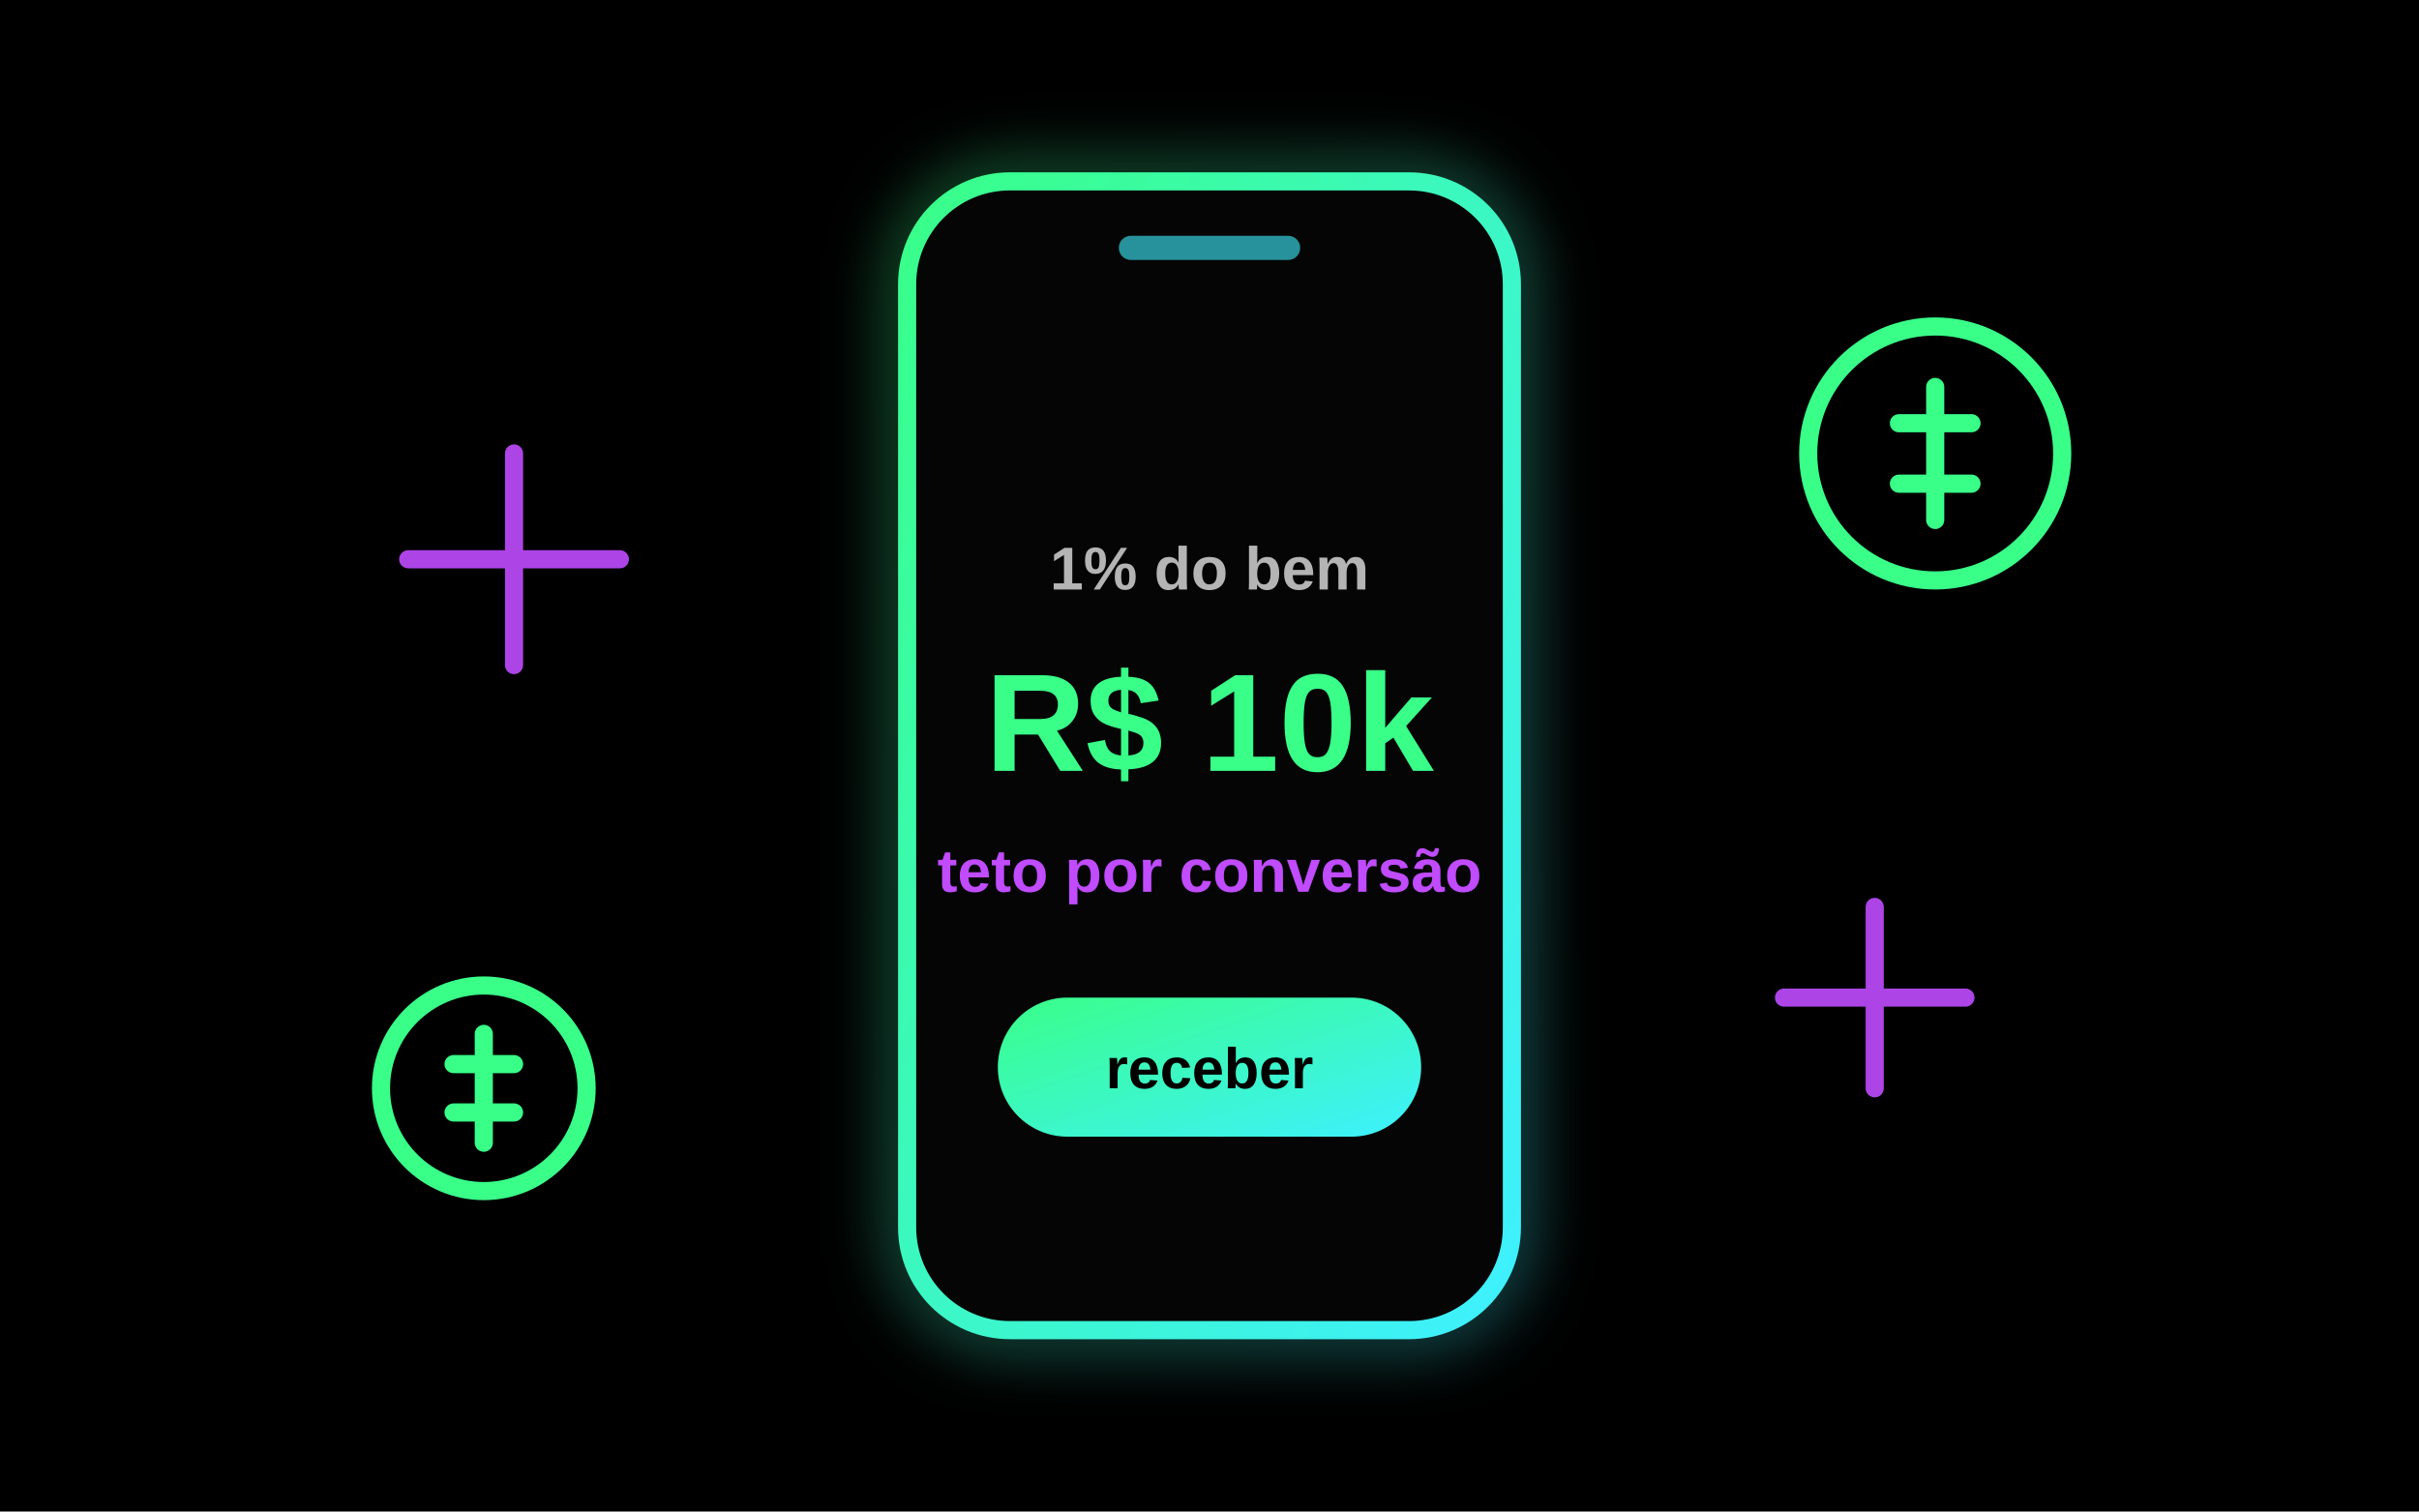
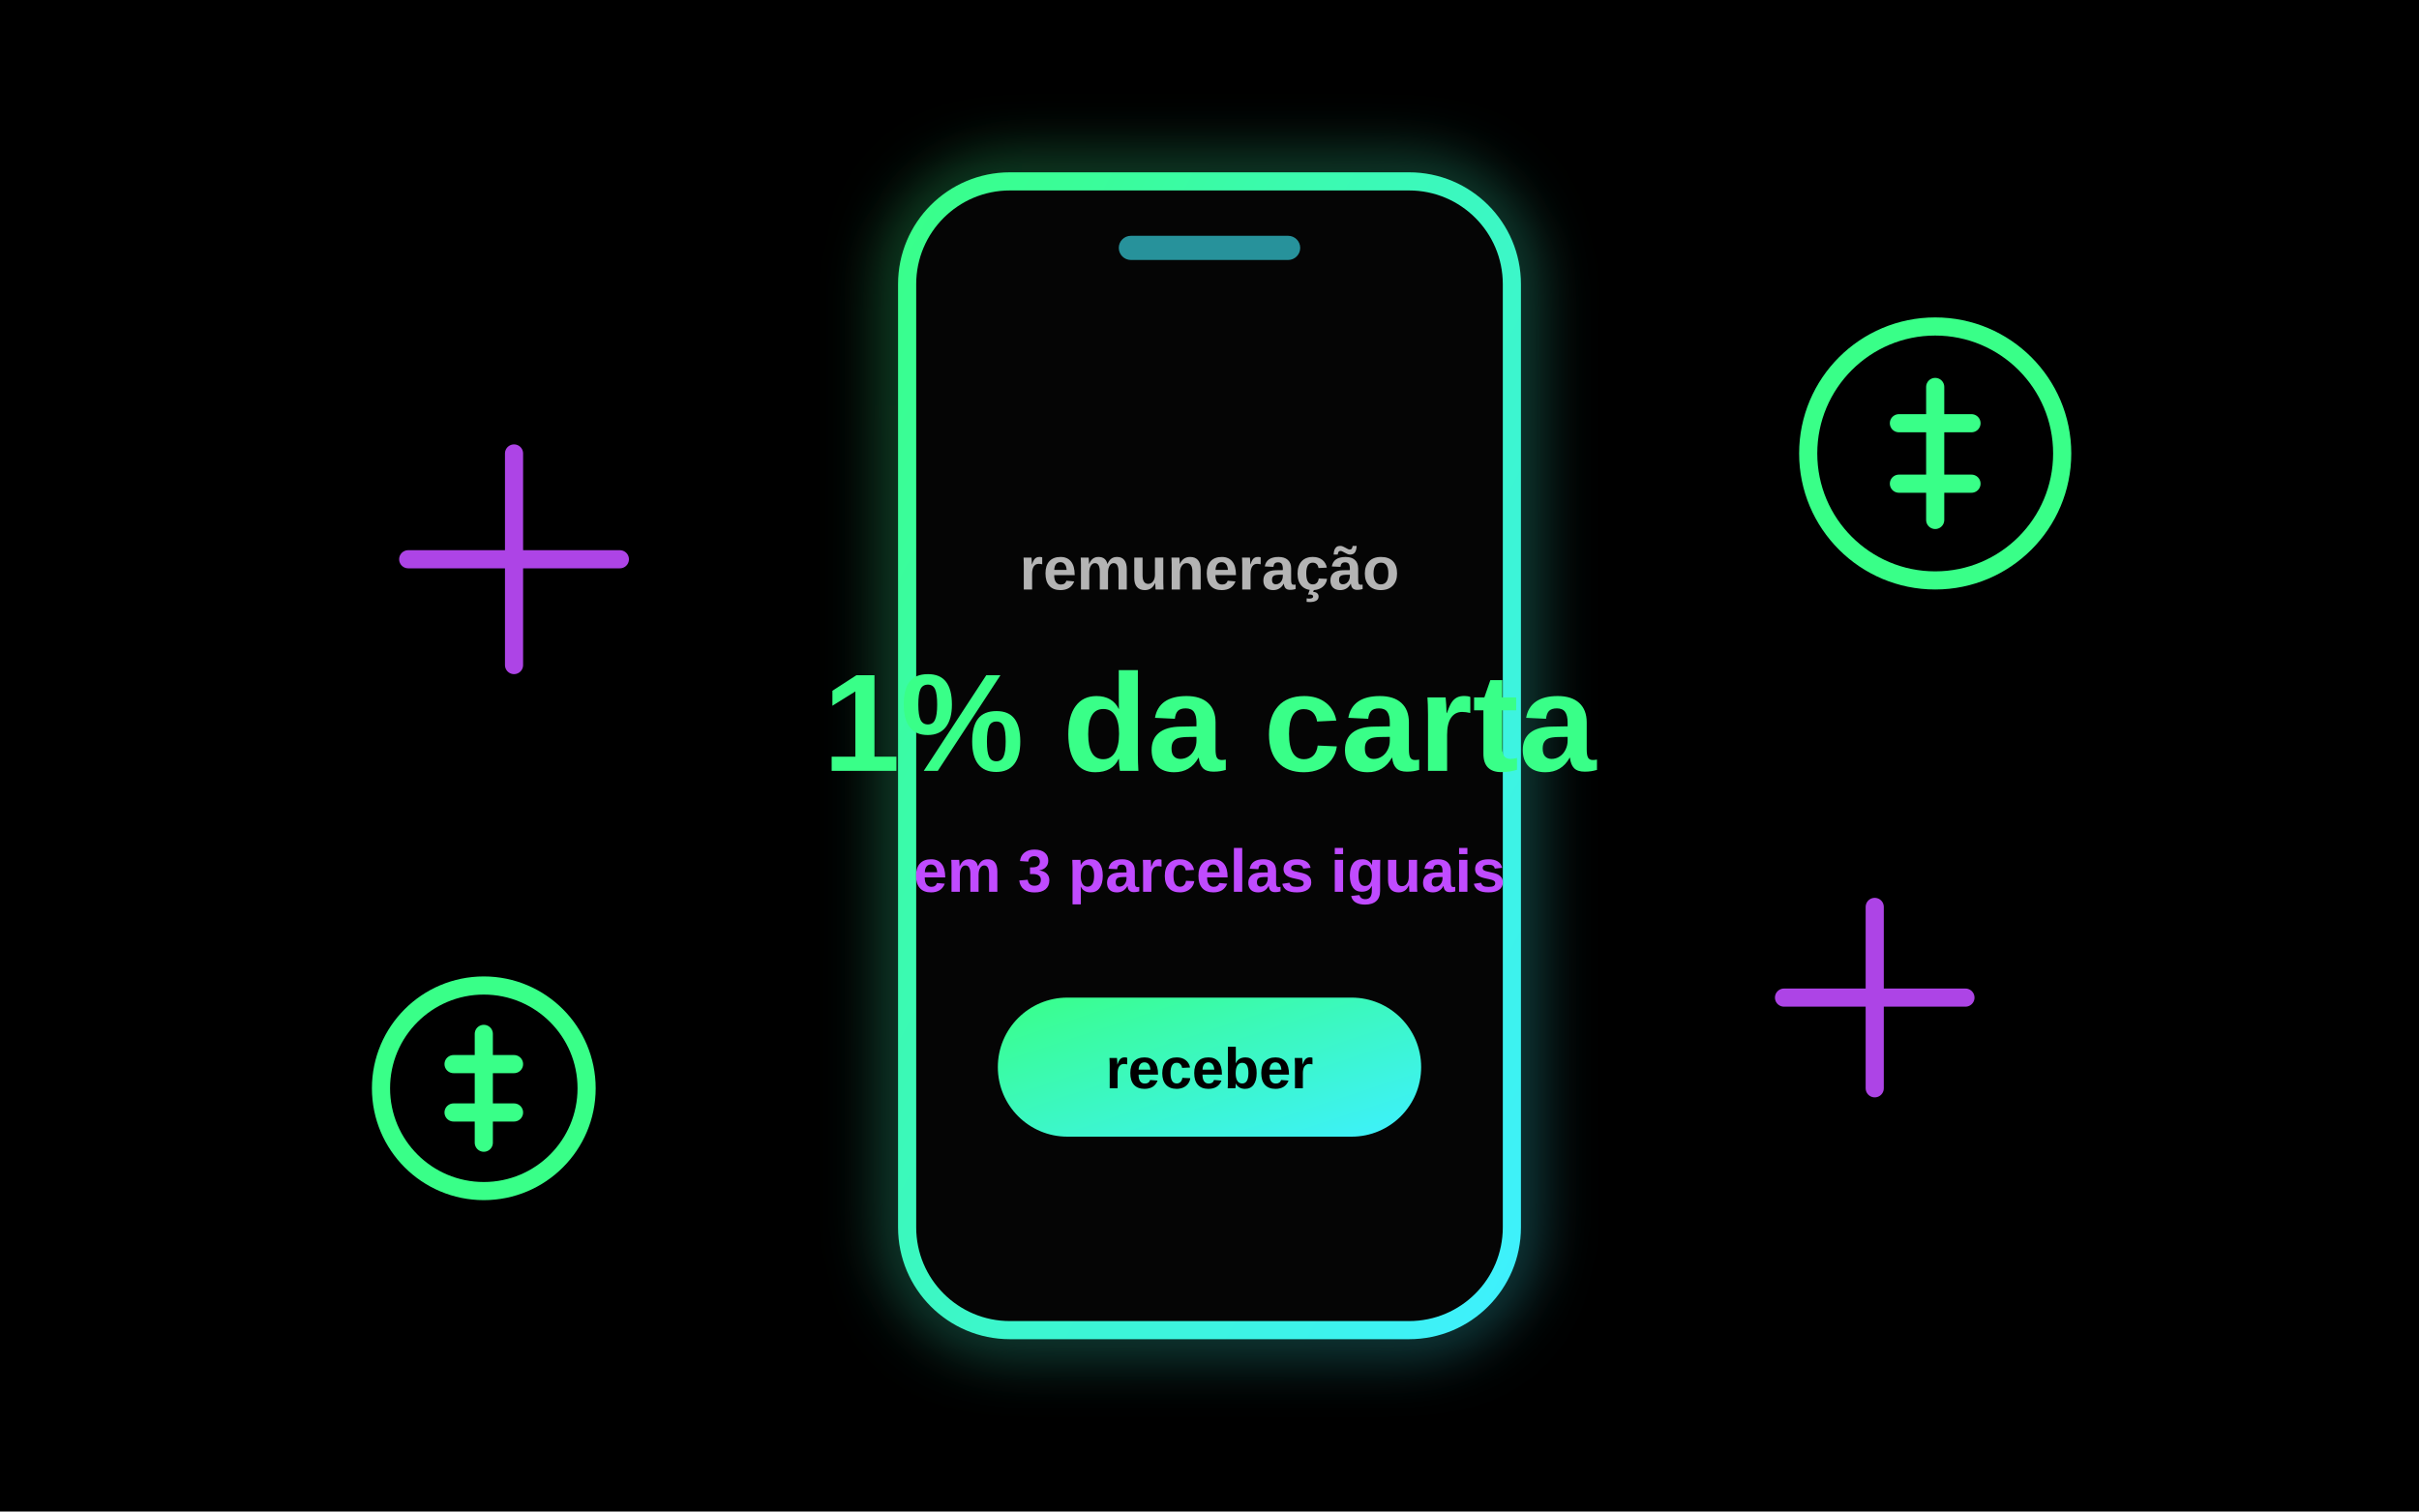
- <svg xmlns="http://www.w3.org/2000/svg" viewBox="0 0 800 500" width="800" height="500" role="img" aria-label="Celular com ganhos de até 10 mil por conversão">
+ <svg xmlns="http://www.w3.org/2000/svg" viewBox="0 0 800 500" width="800" height="500" role="img" aria-label="Celular mostrando comissão de 1% da carta de crédito">
  <defs>
    <linearGradient id="gg" x1="0" y1="0" x2="1" y2="1">
      <stop offset="0" stop-color="#39ff88" />
      <stop offset="1" stop-color="#3ef0ff" />
    </linearGradient>
    <filter id="gb" x="-50%" y="-50%" width="200%" height="200%">
      <feGaussianBlur stdDeviation="10" />
    </filter>
  </defs>
  <rect width="800" height="500" fill="#000" />
  <g filter="url(#gb)" opacity="0.5">
    <rect x="300" y="60" width="200" height="380" rx="34" fill="none" stroke="url(#gg)" stroke-width="10" />
  </g>
  <rect x="300" y="60" width="200" height="380" rx="34" fill="#050505" stroke="url(#gg)" stroke-width="6" />
  <rect x="370" y="78" width="60" height="8" rx="4" fill="#3ef0ff" opacity="0.6" />
  <g font-family="Manrope, Arial, sans-serif" text-anchor="middle">
-     <text x="400" y="195" fill="#ffffff" font-size="20" opacity="0.7" font-weight="700">1% do bem</text>
-     <text x="400" y="255" fill="#39ff88" font-size="46" font-weight="800">R$ 10k</text>
-     <text x="400" y="295" fill="#c04bff" font-size="20" font-weight="700">teto por conversão</text>
+     <text x="400" y="195" fill="#ffffff" font-size="20" opacity="0.7" font-weight="700">remuneração</text>
+     <text x="400" y="255" fill="#39ff88" font-size="46" font-weight="800">1% da carta</text>
+     <text x="400" y="295" fill="#c04bff" font-size="20" font-weight="700">em 3 parcelas iguais</text>
  </g>
  <rect x="330" y="330" width="140" height="46" rx="23" fill="url(#gg)" />
  <text x="400" y="360" font-family="Manrope, Arial, sans-serif" text-anchor="middle" fill="#000" font-size="19" font-weight="800">receber</text>
  <g stroke="#c04bff" stroke-width="6" stroke-linecap="round" opacity="0.9">
    <path d="M170 150v70M135 185h70M620 300v60M590 330h60" />
  </g>
  <g fill="none" stroke="#39ff88" stroke-width="6">
    <circle cx="640" cy="150" r="42" />
    <path d="M640 128v44M628 140h24M652 160h-24" stroke-linecap="round" />
    <circle cx="160" cy="360" r="34" />
    <path d="M160 342v36M150 352h20M170 368h-20" stroke-linecap="round" />
  </g>
</svg>
